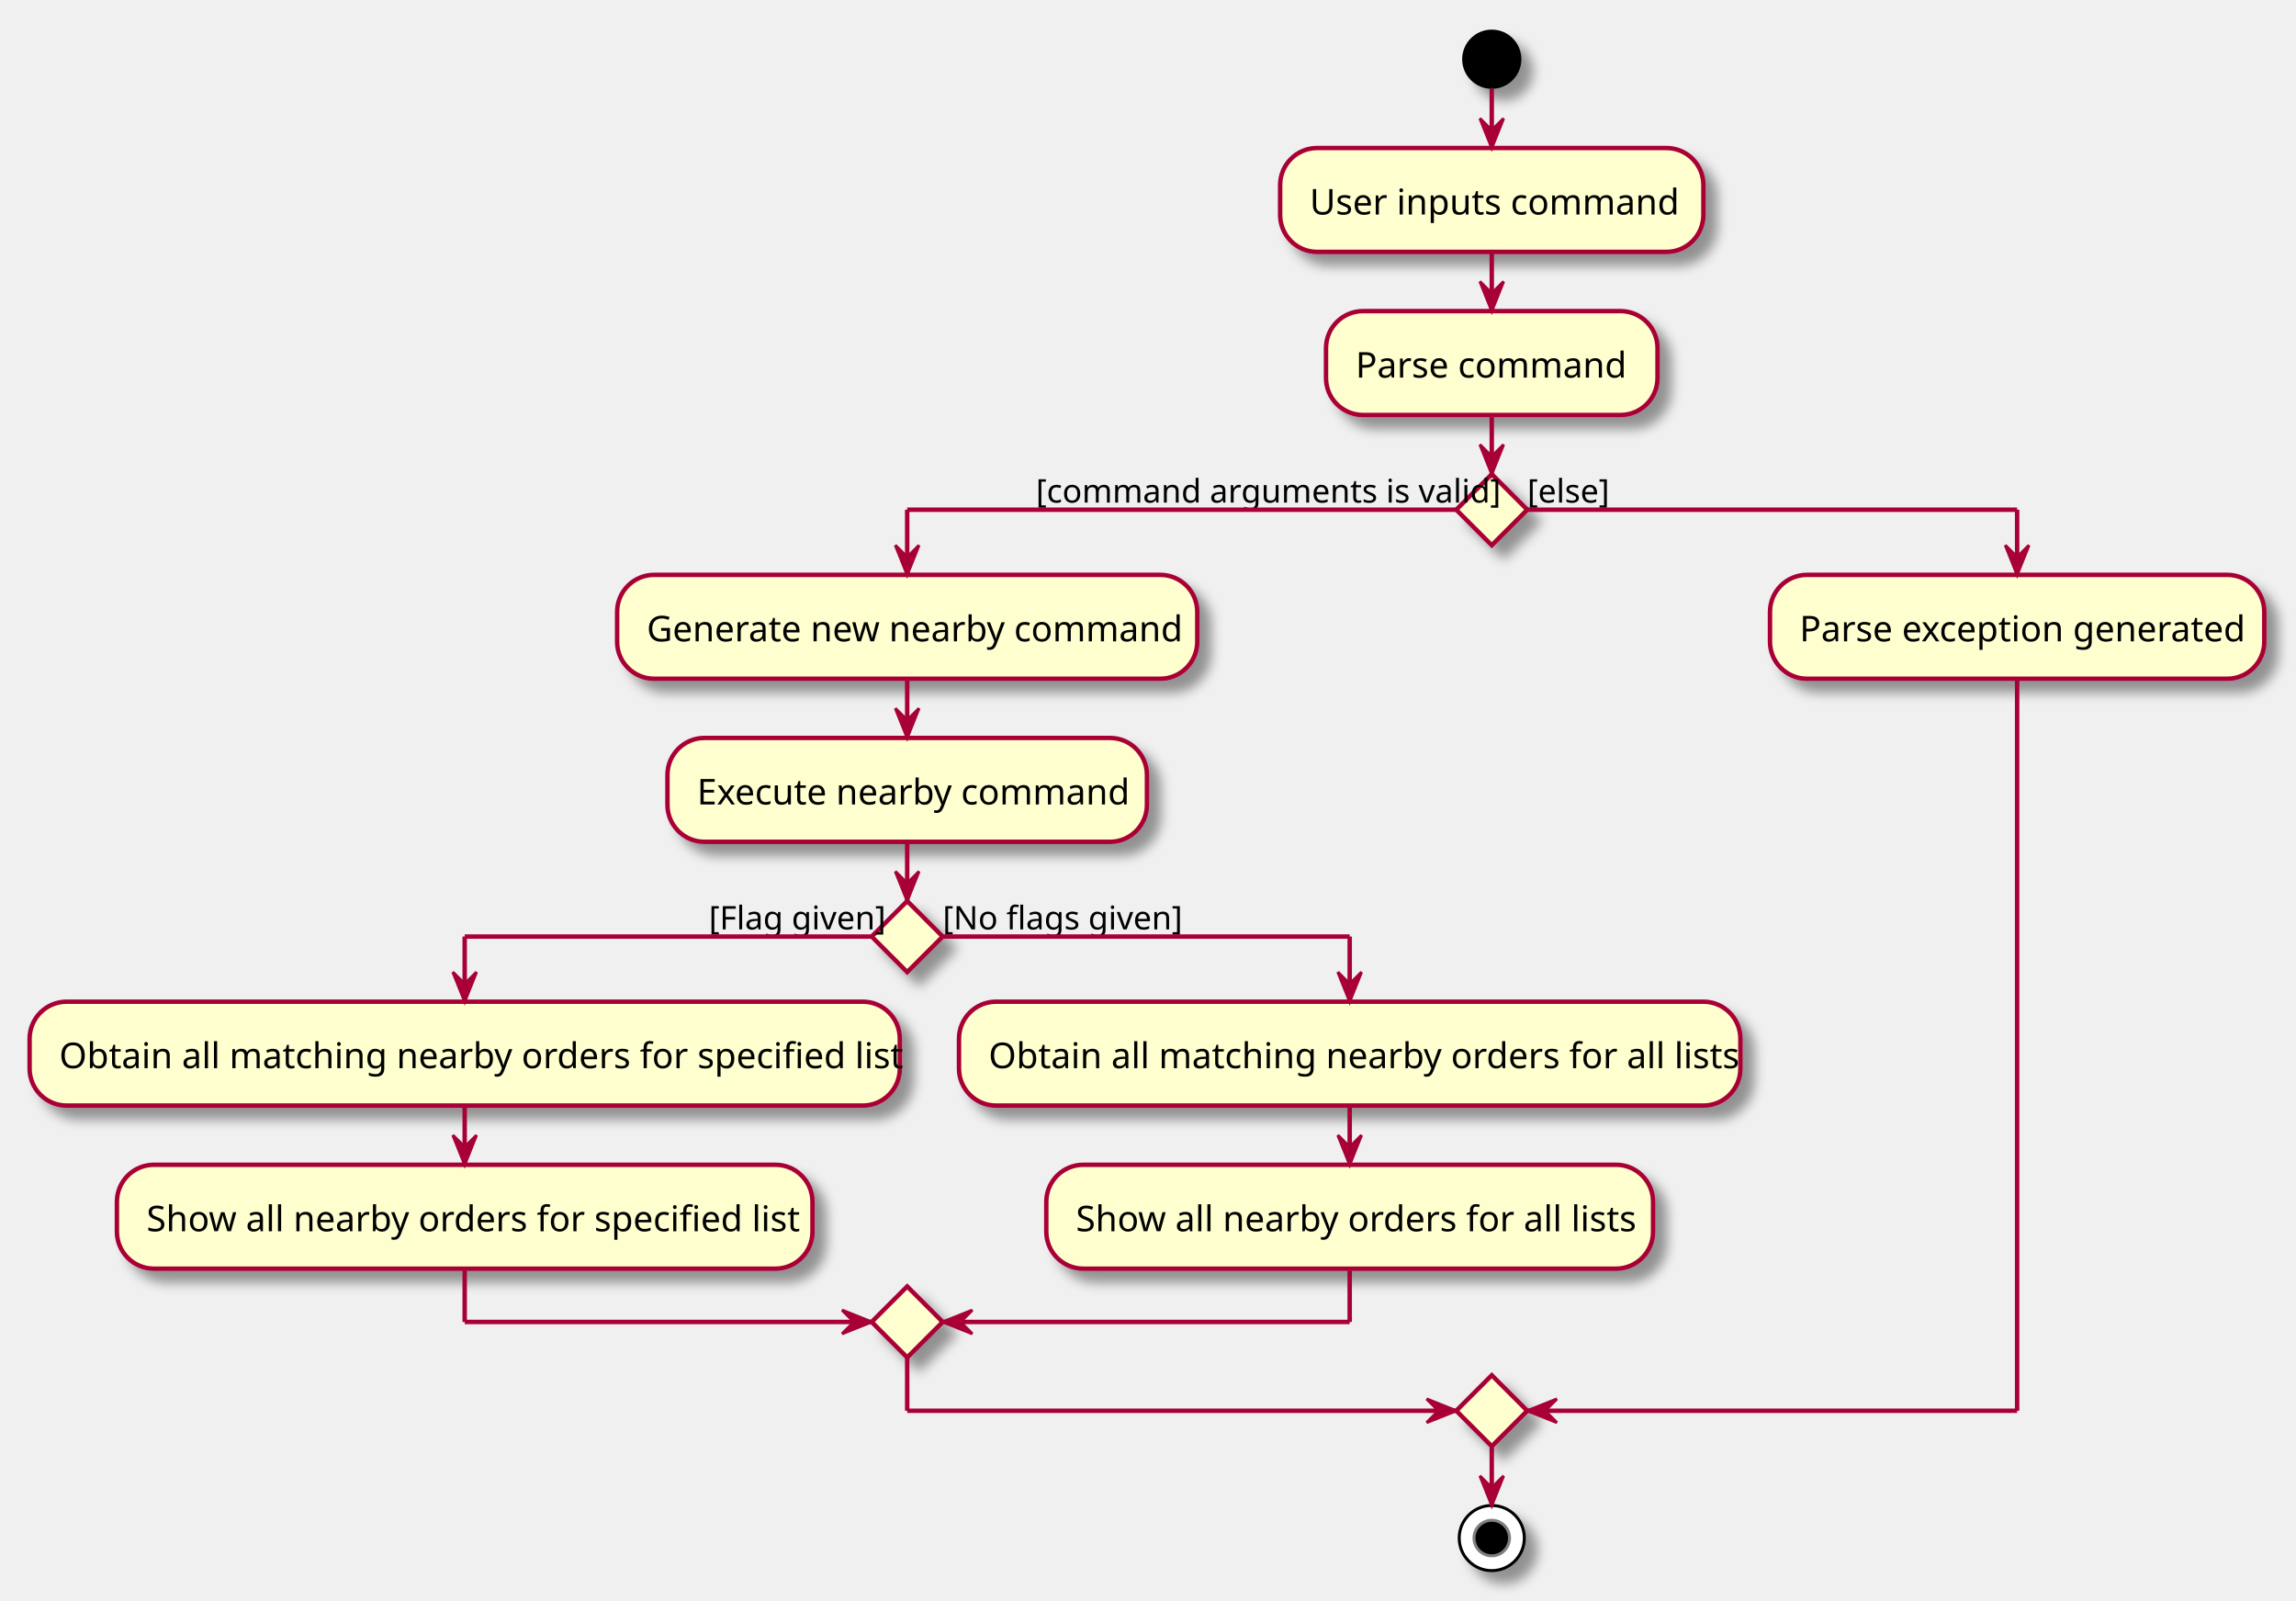
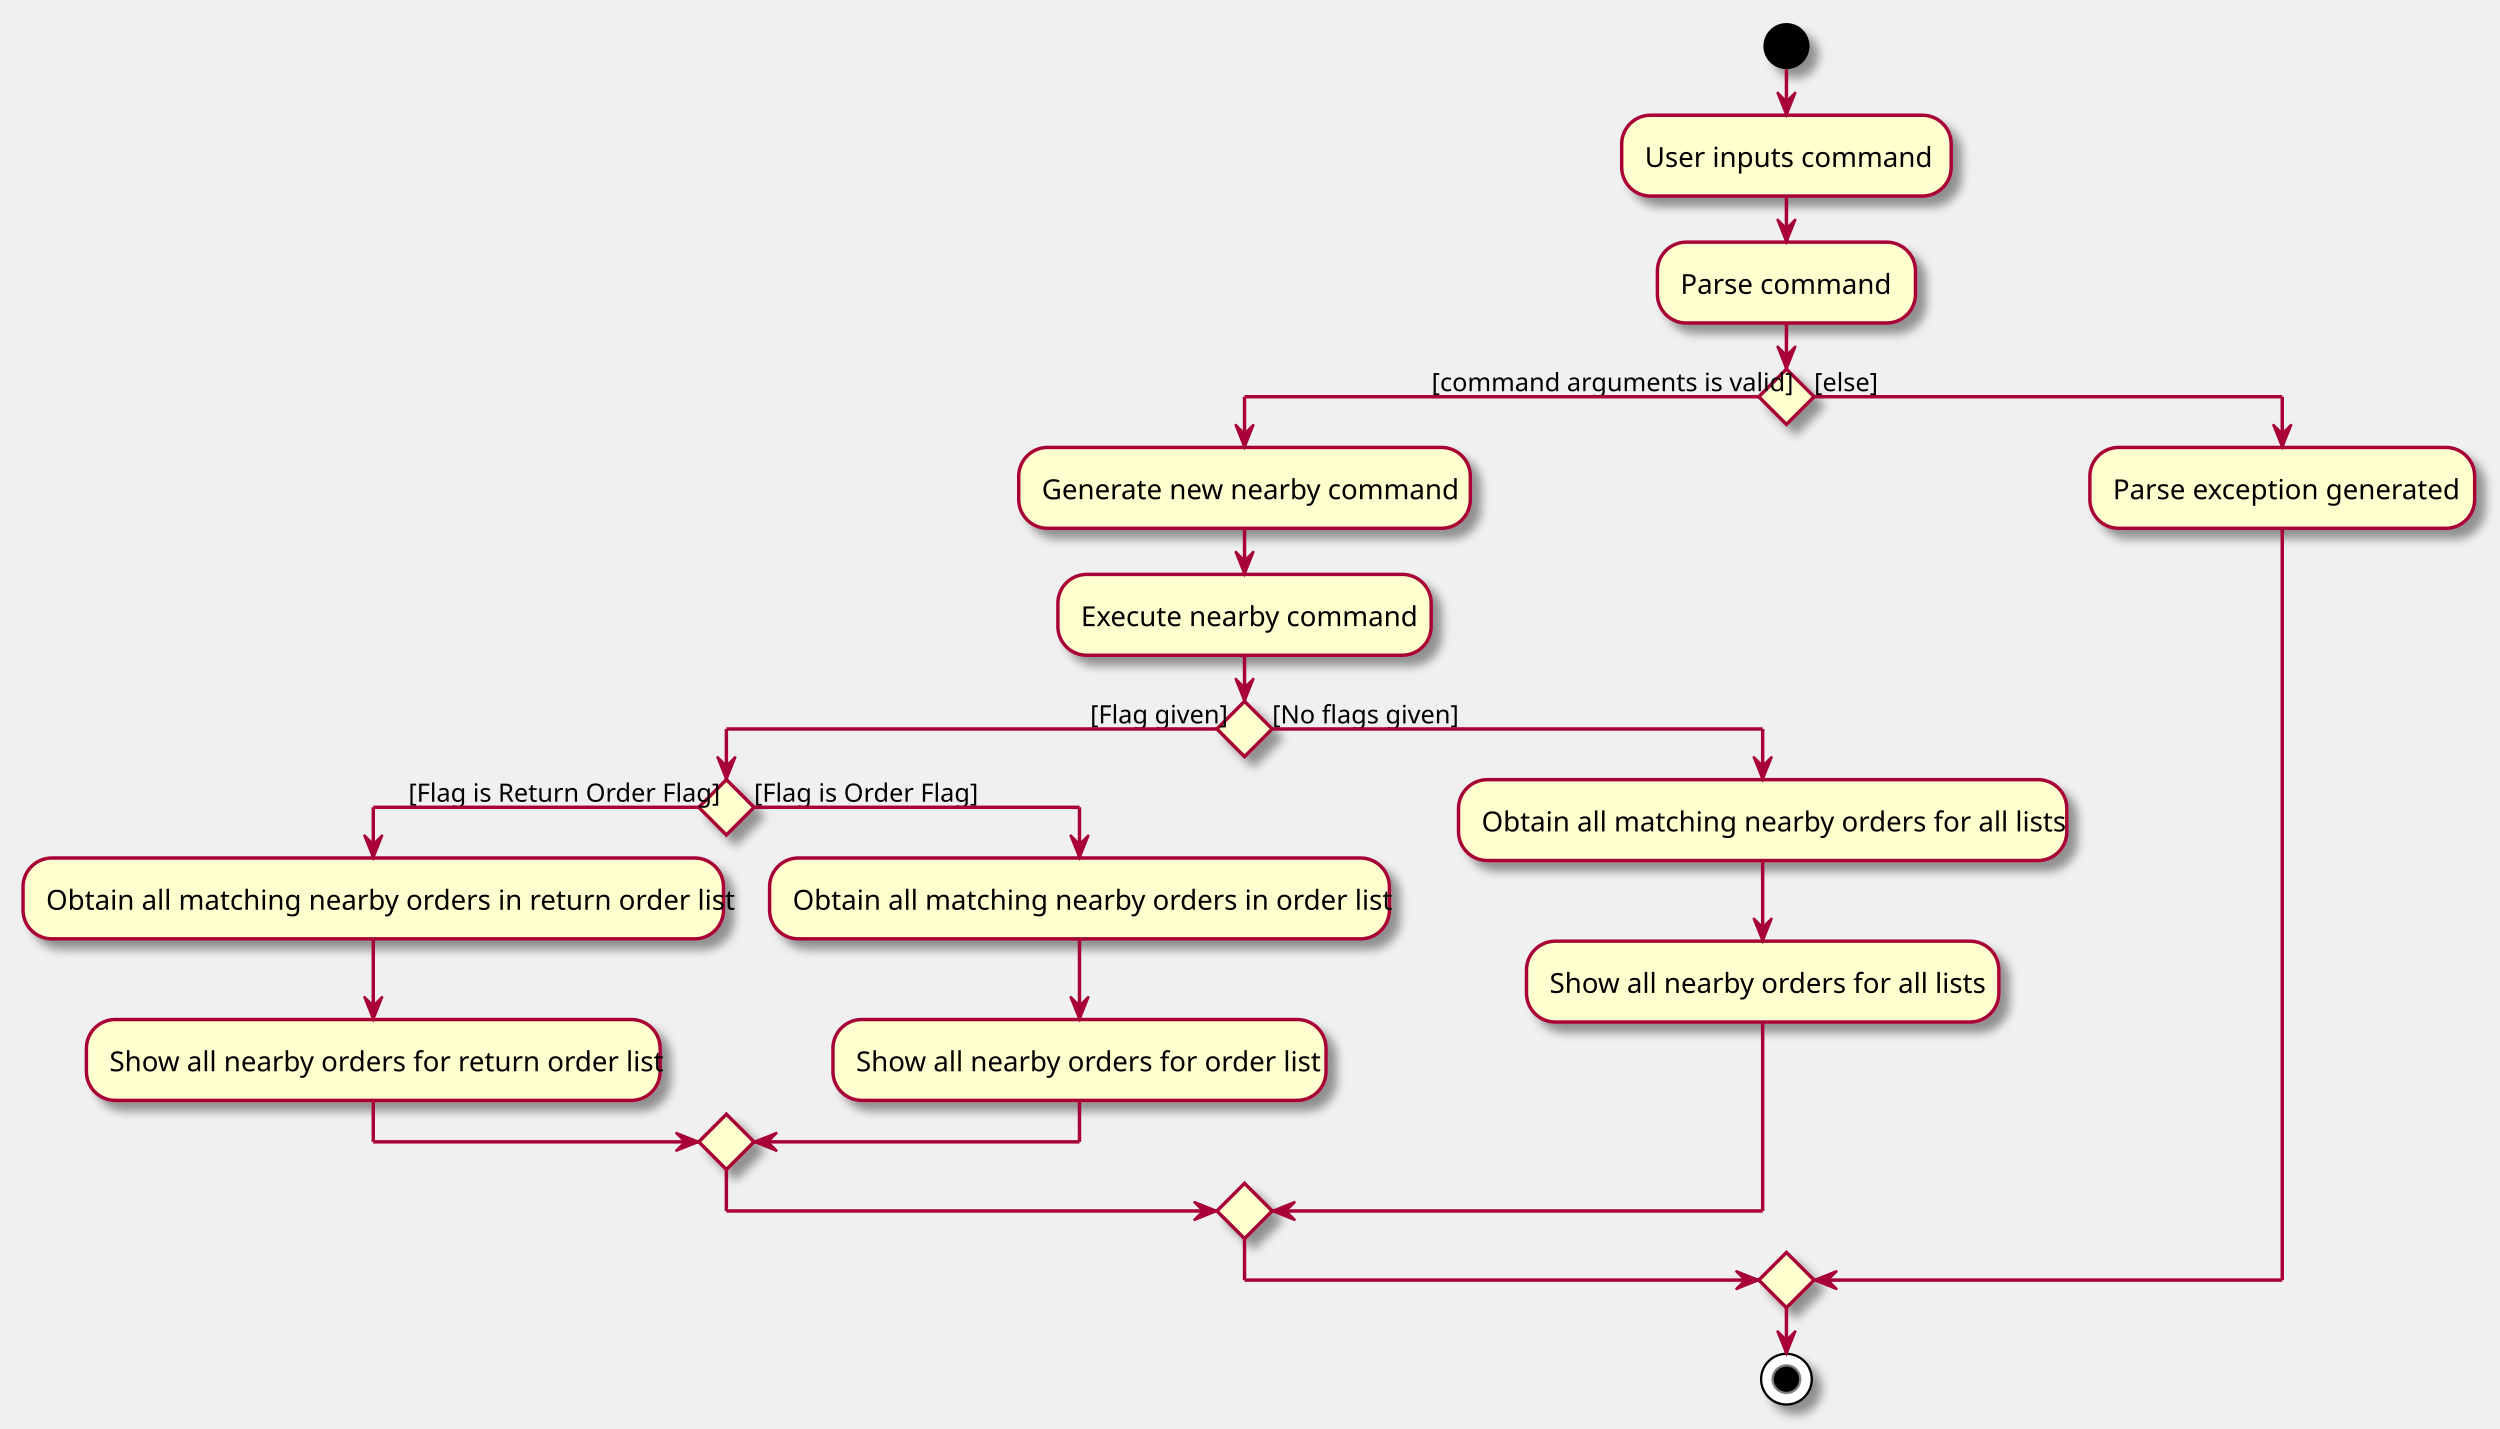
- <svg xmlns="http://www.w3.org/2000/svg" contentScriptType="application/ecmascript" contentStyleType="text/css" height="757.4px" preserveAspectRatio="none" style="width:1086px;height:757px;" version="1.1" viewBox="0 0 1086 757" width="1086.4px" zoomAndPan="magnify">
+ <svg xmlns="http://www.w3.org/2000/svg" contentScriptType="application/ecmascript" contentStyleType="text/css" height="620px" preserveAspectRatio="none" style="width:1085px;height:620px;" version="1.1" viewBox="0 0 1085 620" width="1085px" zoomAndPan="magnify">
  <defs>
-     <filter height="300%" id="fml8tbd1hbzec" width="300%" x="-1" y="-1">
-       <feGaussianBlur result="blurOut" stdDeviation="2.8" />
+     <filter height="300%" id="f1trpyq288wki2" width="300%" x="-1" y="-1">
+       <feGaussianBlur result="blurOut" stdDeviation="2.0" />
      <feColorMatrix in="blurOut" result="blurOut2" type="matrix" values="0 0 0 0 0 0 0 0 0 0 0 0 0 0 0 0 0 0 .4 0" />
-       <feOffset dx="5.6" dy="5.6" in="blurOut2" result="blurOut3" />
+       <feOffset dx="4.0" dy="4.0" in="blurOut2" result="blurOut3" />
      <feBlend in="SourceGraphic" in2="blurOut3" mode="normal" />
    </filter>
  </defs>
  <g>
-     <ellipse cx="705.6" cy="28" fill="#000000" filter="url(#fml8tbd1hbzec)" rx="14" ry="14" style="stroke: none; stroke-width: 1.4;" />
-     <rect fill="#FEFECE" filter="url(#fml8tbd1hbzec)" height="49.131" rx="17.5" ry="17.5" style="stroke: #A80036; stroke-width: 2.1;" width="200.2" x="605.5" y="70" />
-     <text fill="#000000" font-family="sans-serif" font-size="16.8" lengthAdjust="spacingAndGlyphs" textLength="172.2" x="619.5" y="101.44">User inputs command</text>
-     <rect fill="#FEFECE" filter="url(#fml8tbd1hbzec)" height="49.131" rx="17.5" ry="17.5" style="stroke: #A80036; stroke-width: 2.1;" width="156.8" x="627.2" y="147.131" />
-     <text fill="#000000" font-family="sans-serif" font-size="16.8" lengthAdjust="spacingAndGlyphs" textLength="128.8" x="641.2" y="178.571">Parse command</text>
-     <polygon fill="#FEFECE" filter="url(#fml8tbd1hbzec)" points="705.6,224.262,705.6,224.262,722.4,241.062,705.6,257.863,705.6,257.863,688.8,241.062,705.6,224.262" style="stroke: #A80036; stroke-width: 2.1;" />
-     <text fill="#000000" font-family="sans-serif" font-size="15.4" lengthAdjust="spacingAndGlyphs" textLength="198.8" x="490" y="237.679">[command arguments is valid]</text>
-     <text fill="#000000" font-family="sans-serif" font-size="15.4" lengthAdjust="spacingAndGlyphs" textLength="36.4" x="722.4" y="237.679">[else]</text>
-     <rect fill="#FEFECE" filter="url(#fml8tbd1hbzec)" height="49.131" rx="17.5" ry="17.5" style="stroke: #A80036; stroke-width: 2.1;" width="274.4" x="291.9" y="271.863" />
-     <text fill="#000000" font-family="sans-serif" font-size="16.8" lengthAdjust="spacingAndGlyphs" textLength="246.4" x="305.9" y="303.302">Generate new nearby command</text>
-     <rect fill="#FEFECE" filter="url(#fml8tbd1hbzec)" height="49.131" rx="17.5" ry="17.5" style="stroke: #A80036; stroke-width: 2.1;" width="226.8" x="315.7" y="348.994" />
-     <text fill="#000000" font-family="sans-serif" font-size="16.8" lengthAdjust="spacingAndGlyphs" textLength="198.8" x="329.7" y="380.434">Execute nearby command</text>
-     <polygon fill="#FEFECE" filter="url(#fml8tbd1hbzec)" points="429.1,426.125,429.1,426.125,445.9,442.925,429.1,459.725,429.1,459.725,412.3,442.925,429.1,426.125" style="stroke: #A80036; stroke-width: 2.1;" />
-     <text fill="#000000" font-family="sans-serif" font-size="15.4" lengthAdjust="spacingAndGlyphs" textLength="77" x="335.3" y="439.541">[Flag given]</text>
-     <text fill="#000000" font-family="sans-serif" font-size="15.4" lengthAdjust="spacingAndGlyphs" textLength="105" x="445.9" y="439.541">[No flags given]</text>
-     <rect fill="#FEFECE" filter="url(#fml8tbd1hbzec)" height="49.131" rx="17.5" ry="17.5" style="stroke: #A80036; stroke-width: 2.1;" width="411.6" x="14" y="473.725" />
-     <text fill="#000000" font-family="sans-serif" font-size="16.8" lengthAdjust="spacingAndGlyphs" textLength="383.6" x="28" y="505.165">Obtain all matching nearby orders for specified list</text>
-     <rect fill="#FEFECE" filter="url(#fml8tbd1hbzec)" height="49.131" rx="17.5" ry="17.5" style="stroke: #A80036; stroke-width: 2.1;" width="329" x="55.3" y="550.856" />
-     <text fill="#000000" font-family="sans-serif" font-size="16.8" lengthAdjust="spacingAndGlyphs" textLength="301" x="69.3" y="582.296">Show all nearby orders for specified list</text>
-     <rect fill="#FEFECE" filter="url(#fml8tbd1hbzec)" height="49.131" rx="17.5" ry="17.5" style="stroke: #A80036; stroke-width: 2.1;" width="369.6" x="453.6" y="473.725" />
-     <text fill="#000000" font-family="sans-serif" font-size="16.8" lengthAdjust="spacingAndGlyphs" textLength="341.6" x="467.6" y="505.165">Obtain all matching nearby orders for all lists</text>
-     <rect fill="#FEFECE" filter="url(#fml8tbd1hbzec)" height="49.131" rx="17.5" ry="17.5" style="stroke: #A80036; stroke-width: 2.1;" width="287" x="494.9" y="550.856" />
-     <text fill="#000000" font-family="sans-serif" font-size="16.8" lengthAdjust="spacingAndGlyphs" textLength="259" x="508.9" y="582.296">Show all nearby orders for all lists</text>
-     <polygon fill="#FEFECE" filter="url(#fml8tbd1hbzec)" points="429.1,608.388,445.9,625.188,429.1,641.987,412.3,625.188,429.1,608.388" style="stroke: #A80036; stroke-width: 2.1;" />
-     <rect fill="#FEFECE" filter="url(#fml8tbd1hbzec)" height="49.131" rx="17.5" ry="17.5" style="stroke: #A80036; stroke-width: 2.1;" width="233.8" x="837.2" y="271.863" />
-     <text fill="#000000" font-family="sans-serif" font-size="16.8" lengthAdjust="spacingAndGlyphs" textLength="205.8" x="851.2" y="303.302">Parse exception generated</text>
-     <polygon fill="#FEFECE" filter="url(#fml8tbd1hbzec)" points="705.6,650.388,722.4,667.188,705.6,683.987,688.8,667.188,705.6,650.388" style="stroke: #A80036; stroke-width: 2.1;" />
-     <ellipse cx="705.6" cy="727.388" fill="#FFFFFF" filter="url(#fml8tbd1hbzec)" rx="15.4" ry="15.4" style="stroke: #000000; stroke-width: 1.4;" />
-     <ellipse cx="705.6" cy="727.388" fill="#000000" rx="8.4" ry="8.4" style="stroke: #7F7F7F; stroke-width: 1.4;" />
-     <line style="stroke: #A80036; stroke-width: 2.1;" x1="705.6" x2="705.6" y1="42" y2="70" />
-     <polygon fill="#A80036" points="700,56,705.6,70,711.2,56,705.6,61.6" style="stroke: #A80036; stroke-width: 1.4;" />
-     <line style="stroke: #A80036; stroke-width: 2.1;" x1="705.6" x2="705.6" y1="119.131" y2="147.131" />
-     <polygon fill="#A80036" points="700,133.131,705.6,147.131,711.2,133.131,705.6,138.731" style="stroke: #A80036; stroke-width: 1.4;" />
-     <line style="stroke: #A80036; stroke-width: 2.1;" x1="429.1" x2="429.1" y1="320.994" y2="348.994" />
-     <polygon fill="#A80036" points="423.5,334.994,429.1,348.994,434.7,334.994,429.1,340.594" style="stroke: #A80036; stroke-width: 1.4;" />
-     <line style="stroke: #A80036; stroke-width: 2.1;" x1="219.8" x2="219.8" y1="522.856" y2="550.856" />
-     <polygon fill="#A80036" points="214.2,536.856,219.8,550.856,225.4,536.856,219.8,542.456" style="stroke: #A80036; stroke-width: 1.4;" />
-     <line style="stroke: #A80036; stroke-width: 2.1;" x1="638.4" x2="638.4" y1="522.856" y2="550.856" />
-     <polygon fill="#A80036" points="632.8,536.856,638.4,550.856,644,536.856,638.4,542.456" style="stroke: #A80036; stroke-width: 1.4;" />
-     <line style="stroke: #A80036; stroke-width: 2.1;" x1="412.3" x2="219.8" y1="442.925" y2="442.925" />
-     <line style="stroke: #A80036; stroke-width: 2.1;" x1="219.8" x2="219.8" y1="442.925" y2="473.725" />
-     <polygon fill="#A80036" points="214.2,459.725,219.8,473.725,225.4,459.725,219.8,465.325" style="stroke: #A80036; stroke-width: 1.4;" />
-     <line style="stroke: #A80036; stroke-width: 2.1;" x1="445.9" x2="638.4" y1="442.925" y2="442.925" />
-     <line style="stroke: #A80036; stroke-width: 2.1;" x1="638.4" x2="638.4" y1="442.925" y2="473.725" />
-     <polygon fill="#A80036" points="632.8,459.725,638.4,473.725,644,459.725,638.4,465.325" style="stroke: #A80036; stroke-width: 1.4;" />
-     <line style="stroke: #A80036; stroke-width: 2.1;" x1="219.8" x2="219.8" y1="599.987" y2="625.188" />
-     <line style="stroke: #A80036; stroke-width: 2.1;" x1="219.8" x2="412.3" y1="625.188" y2="625.188" />
-     <polygon fill="#A80036" points="398.3,619.587,412.3,625.188,398.3,630.788,403.9,625.188" style="stroke: #A80036; stroke-width: 1.4;" />
-     <line style="stroke: #A80036; stroke-width: 2.1;" x1="638.4" x2="638.4" y1="599.987" y2="625.188" />
-     <line style="stroke: #A80036; stroke-width: 2.1;" x1="638.4" x2="445.9" y1="625.188" y2="625.188" />
-     <polygon fill="#A80036" points="459.9,619.587,445.9,625.188,459.9,630.788,454.3,625.188" style="stroke: #A80036; stroke-width: 1.4;" />
-     <line style="stroke: #A80036; stroke-width: 2.1;" x1="429.1" x2="429.1" y1="398.125" y2="426.125" />
-     <polygon fill="#A80036" points="423.5,412.125,429.1,426.125,434.7,412.125,429.1,417.725" style="stroke: #A80036; stroke-width: 1.4;" />
-     <line style="stroke: #A80036; stroke-width: 2.1;" x1="688.8" x2="429.1" y1="241.062" y2="241.062" />
-     <line style="stroke: #A80036; stroke-width: 2.1;" x1="429.1" x2="429.1" y1="241.062" y2="271.863" />
-     <polygon fill="#A80036" points="423.5,257.863,429.1,271.863,434.7,257.863,429.1,263.462" style="stroke: #A80036; stroke-width: 1.4;" />
-     <line style="stroke: #A80036; stroke-width: 2.1;" x1="722.4" x2="954.1" y1="241.062" y2="241.062" />
-     <line style="stroke: #A80036; stroke-width: 2.1;" x1="954.1" x2="954.1" y1="241.062" y2="271.863" />
-     <polygon fill="#A80036" points="948.5,257.863,954.1,271.863,959.7,257.863,954.1,263.462" style="stroke: #A80036; stroke-width: 1.4;" />
-     <line style="stroke: #A80036; stroke-width: 2.1;" x1="429.1" x2="429.1" y1="641.987" y2="667.188" />
-     <line style="stroke: #A80036; stroke-width: 2.1;" x1="429.1" x2="688.8" y1="667.188" y2="667.188" />
-     <polygon fill="#A80036" points="674.8,661.587,688.8,667.188,674.8,672.788,680.4,667.188" style="stroke: #A80036; stroke-width: 1.4;" />
-     <line style="stroke: #A80036; stroke-width: 2.1;" x1="954.1" x2="954.1" y1="320.994" y2="667.188" />
-     <line style="stroke: #A80036; stroke-width: 2.1;" x1="954.1" x2="722.4" y1="667.188" y2="667.188" />
-     <polygon fill="#A80036" points="736.4,661.587,722.4,667.188,736.4,672.788,730.8,667.188" style="stroke: #A80036; stroke-width: 1.4;" />
-     <line style="stroke: #A80036; stroke-width: 2.1;" x1="705.6" x2="705.6" y1="196.262" y2="224.262" />
-     <polygon fill="#A80036" points="700,210.262,705.6,224.262,711.2,210.262,705.6,215.863" style="stroke: #A80036; stroke-width: 1.4;" />
-     <line style="stroke: #A80036; stroke-width: 2.1;" x1="705.6" x2="705.6" y1="683.987" y2="711.987" />
-     <polygon fill="#A80036" points="700,697.987,705.6,711.987,711.2,697.987,705.6,703.587" style="stroke: #A80036; stroke-width: 1.4;" />
+     <ellipse cx="775.312" cy="20" fill="#000000" filter="url(#f1trpyq288wki2)" rx="10" ry="10" style="stroke: none; stroke-width: 1.0;" />
+     <rect fill="#FEFECE" filter="url(#f1trpyq288wki2)" height="35.094" rx="12.5" ry="12.5" style="stroke: #A80036; stroke-width: 1.5;" width="143" x="703.812" y="50" />
+     <text fill="#000000" font-family="sans-serif" font-size="12" lengthAdjust="spacingAndGlyphs" textLength="123" x="713.812" y="72.457">User inputs command</text>
+     <rect fill="#FEFECE" filter="url(#f1trpyq288wki2)" height="35.094" rx="12.5" ry="12.5" style="stroke: #A80036; stroke-width: 1.5;" width="112" x="719.312" y="105.094" />
+     <text fill="#000000" font-family="sans-serif" font-size="12" lengthAdjust="spacingAndGlyphs" textLength="92" x="729.312" y="127.551">Parse command</text>
+     <polygon fill="#FEFECE" filter="url(#f1trpyq288wki2)" points="775.312,160.188,775.312,160.188,787.312,172.188,775.312,184.188,775.312,184.188,763.312,172.188,775.312,160.188" style="stroke: #A80036; stroke-width: 1.5;" />
+     <text fill="#000000" font-family="sans-serif" font-size="11" lengthAdjust="spacingAndGlyphs" textLength="142" x="621.312" y="169.77">[command arguments is valid]</text>
+     <text fill="#000000" font-family="sans-serif" font-size="11" lengthAdjust="spacingAndGlyphs" textLength="26" x="787.312" y="169.77">[else]</text>
+     <rect fill="#FEFECE" filter="url(#f1trpyq288wki2)" height="35.094" rx="12.5" ry="12.5" style="stroke: #A80036; stroke-width: 1.5;" width="196" x="442.125" y="194.188" />
+     <text fill="#000000" font-family="sans-serif" font-size="12" lengthAdjust="spacingAndGlyphs" textLength="176" x="452.125" y="216.644">Generate new nearby command</text>
+     <rect fill="#FEFECE" filter="url(#f1trpyq288wki2)" height="35.094" rx="12.5" ry="12.5" style="stroke: #A80036; stroke-width: 1.5;" width="162" x="459.125" y="249.281" />
+     <text fill="#000000" font-family="sans-serif" font-size="12" lengthAdjust="spacingAndGlyphs" textLength="142" x="469.125" y="271.738">Execute nearby command</text>
+     <polygon fill="#FEFECE" filter="url(#f1trpyq288wki2)" points="540.125,304.375,540.125,304.375,552.125,316.375,540.125,328.375,540.125,328.375,528.125,316.375,540.125,304.375" style="stroke: #A80036; stroke-width: 1.5;" />
+     <text fill="#000000" font-family="sans-serif" font-size="11" lengthAdjust="spacingAndGlyphs" textLength="55" x="473.125" y="313.958">[Flag given]</text>
+     <text fill="#000000" font-family="sans-serif" font-size="11" lengthAdjust="spacingAndGlyphs" textLength="75" x="552.125" y="313.958">[No flags given]</text>
+     <polygon fill="#FEFECE" filter="url(#f1trpyq288wki2)" points="315.25,338.375,315.25,338.375,327.25,350.375,315.25,362.375,315.25,362.375,303.25,350.375,315.25,338.375" style="stroke: #A80036; stroke-width: 1.5;" />
+     <text fill="#000000" font-family="sans-serif" font-size="11" lengthAdjust="spacingAndGlyphs" textLength="126" x="177.25" y="347.958">[Flag is Return Order Flag]</text>
+     <text fill="#000000" font-family="sans-serif" font-size="11" lengthAdjust="spacingAndGlyphs" textLength="91" x="327.25" y="347.958">[Flag is Order Flag]</text>
+     <rect fill="#FEFECE" filter="url(#f1trpyq288wki2)" height="35.094" rx="12.5" ry="12.5" style="stroke: #A80036; stroke-width: 1.5;" width="304" x="10" y="372.375" />
+     <text fill="#000000" font-family="sans-serif" font-size="12" lengthAdjust="spacingAndGlyphs" textLength="284" x="20" y="394.832">Obtain all matching nearby orders in return order list</text>
+     <rect fill="#FEFECE" filter="url(#f1trpyq288wki2)" height="35.094" rx="12.5" ry="12.5" style="stroke: #A80036; stroke-width: 1.5;" width="249" x="37.5" y="442.469" />
+     <text fill="#000000" font-family="sans-serif" font-size="12" lengthAdjust="spacingAndGlyphs" textLength="229" x="47.5" y="464.926">Show all nearby orders for return order list</text>
+     <rect fill="#FEFECE" filter="url(#f1trpyq288wki2)" height="35.094" rx="12.5" ry="12.5" style="stroke: #A80036; stroke-width: 1.5;" width="269" x="334" y="372.375" />
+     <text fill="#000000" font-family="sans-serif" font-size="12" lengthAdjust="spacingAndGlyphs" textLength="249" x="344" y="394.832">Obtain all matching nearby orders in order list</text>
+     <rect fill="#FEFECE" filter="url(#f1trpyq288wki2)" height="35.094" rx="12.5" ry="12.5" style="stroke: #A80036; stroke-width: 1.5;" width="214" x="361.5" y="442.469" />
+     <text fill="#000000" font-family="sans-serif" font-size="12" lengthAdjust="spacingAndGlyphs" textLength="194" x="371.5" y="464.926">Show all nearby orders for order list</text>
+     <polygon fill="#FEFECE" filter="url(#f1trpyq288wki2)" points="315.25,483.562,327.25,495.562,315.25,507.562,303.25,495.562,315.25,483.562" style="stroke: #A80036; stroke-width: 1.5;" />
+     <rect fill="#FEFECE" filter="url(#f1trpyq288wki2)" height="35.094" rx="12.5" ry="12.5" style="stroke: #A80036; stroke-width: 1.5;" width="264" x="633" y="338.375" />
+     <text fill="#000000" font-family="sans-serif" font-size="12" lengthAdjust="spacingAndGlyphs" textLength="244" x="643" y="360.832">Obtain all matching nearby orders for all lists</text>
+     <rect fill="#FEFECE" filter="url(#f1trpyq288wki2)" height="35.094" rx="12.5" ry="12.5" style="stroke: #A80036; stroke-width: 1.5;" width="205" x="662.5" y="408.469" />
+     <text fill="#000000" font-family="sans-serif" font-size="12" lengthAdjust="spacingAndGlyphs" textLength="185" x="672.5" y="430.926">Show all nearby orders for all lists</text>
+     <polygon fill="#FEFECE" filter="url(#f1trpyq288wki2)" points="540.125,513.562,552.125,525.562,540.125,537.562,528.125,525.562,540.125,513.562" style="stroke: #A80036; stroke-width: 1.5;" />
+     <rect fill="#FEFECE" filter="url(#f1trpyq288wki2)" height="35.094" rx="12.5" ry="12.5" style="stroke: #A80036; stroke-width: 1.5;" width="167" x="907" y="194.188" />
+     <text fill="#000000" font-family="sans-serif" font-size="12" lengthAdjust="spacingAndGlyphs" textLength="147" x="917" y="216.644">Parse exception generated</text>
+     <polygon fill="#FEFECE" filter="url(#f1trpyq288wki2)" points="775.312,543.562,787.312,555.562,775.312,567.562,763.312,555.562,775.312,543.562" style="stroke: #A80036; stroke-width: 1.5;" />
+     <ellipse cx="775.312" cy="598.562" fill="#FFFFFF" filter="url(#f1trpyq288wki2)" rx="11" ry="11" style="stroke: #000000; stroke-width: 1.0;" />
+     <ellipse cx="775.312" cy="598.562" fill="#000000" rx="6" ry="6" style="stroke: #7F7F7F; stroke-width: 1.0;" />
+     <line style="stroke: #A80036; stroke-width: 1.5;" x1="775.312" x2="775.312" y1="30" y2="50" />
+     <polygon fill="#A80036" points="771.312,40,775.312,50,779.312,40,775.312,44" style="stroke: #A80036; stroke-width: 1.0;" />
+     <line style="stroke: #A80036; stroke-width: 1.5;" x1="775.312" x2="775.312" y1="85.094" y2="105.094" />
+     <polygon fill="#A80036" points="771.312,95.094,775.312,105.094,779.312,95.094,775.312,99.094" style="stroke: #A80036; stroke-width: 1.0;" />
+     <line style="stroke: #A80036; stroke-width: 1.5;" x1="540.125" x2="540.125" y1="229.281" y2="249.281" />
+     <polygon fill="#A80036" points="536.125,239.281,540.125,249.281,544.125,239.281,540.125,243.281" style="stroke: #A80036; stroke-width: 1.0;" />
+     <line style="stroke: #A80036; stroke-width: 1.5;" x1="162" x2="162" y1="407.469" y2="442.469" />
+     <polygon fill="#A80036" points="158,432.469,162,442.469,166,432.469,162,436.469" style="stroke: #A80036; stroke-width: 1.0;" />
+     <line style="stroke: #A80036; stroke-width: 1.5;" x1="468.5" x2="468.5" y1="407.469" y2="442.469" />
+     <polygon fill="#A80036" points="464.5,432.469,468.5,442.469,472.5,432.469,468.5,436.469" style="stroke: #A80036; stroke-width: 1.0;" />
+     <line style="stroke: #A80036; stroke-width: 1.5;" x1="303.25" x2="162" y1="350.375" y2="350.375" />
+     <line style="stroke: #A80036; stroke-width: 1.5;" x1="162" x2="162" y1="350.375" y2="372.375" />
+     <polygon fill="#A80036" points="158,362.375,162,372.375,166,362.375,162,366.375" style="stroke: #A80036; stroke-width: 1.0;" />
+     <line style="stroke: #A80036; stroke-width: 1.5;" x1="327.25" x2="468.5" y1="350.375" y2="350.375" />
+     <line style="stroke: #A80036; stroke-width: 1.5;" x1="468.5" x2="468.5" y1="350.375" y2="372.375" />
+     <polygon fill="#A80036" points="464.5,362.375,468.5,372.375,472.5,362.375,468.5,366.375" style="stroke: #A80036; stroke-width: 1.0;" />
+     <line style="stroke: #A80036; stroke-width: 1.5;" x1="162" x2="162" y1="477.562" y2="495.562" />
+     <line style="stroke: #A80036; stroke-width: 1.5;" x1="162" x2="303.25" y1="495.562" y2="495.562" />
+     <polygon fill="#A80036" points="293.25,491.562,303.25,495.562,293.25,499.562,297.25,495.562" style="stroke: #A80036; stroke-width: 1.0;" />
+     <line style="stroke: #A80036; stroke-width: 1.5;" x1="468.5" x2="468.5" y1="477.562" y2="495.562" />
+     <line style="stroke: #A80036; stroke-width: 1.5;" x1="468.5" x2="327.25" y1="495.562" y2="495.562" />
+     <polygon fill="#A80036" points="337.25,491.562,327.25,495.562,337.25,499.562,333.25,495.562" style="stroke: #A80036; stroke-width: 1.0;" />
+     <line style="stroke: #A80036; stroke-width: 1.5;" x1="765" x2="765" y1="373.469" y2="408.469" />
+     <polygon fill="#A80036" points="761,398.469,765,408.469,769,398.469,765,402.469" style="stroke: #A80036; stroke-width: 1.0;" />
+     <line style="stroke: #A80036; stroke-width: 1.5;" x1="528.125" x2="315.25" y1="316.375" y2="316.375" />
+     <line style="stroke: #A80036; stroke-width: 1.5;" x1="315.25" x2="315.25" y1="316.375" y2="338.375" />
+     <polygon fill="#A80036" points="311.25,328.375,315.25,338.375,319.25,328.375,315.25,332.375" style="stroke: #A80036; stroke-width: 1.0;" />
+     <line style="stroke: #A80036; stroke-width: 1.5;" x1="552.125" x2="765" y1="316.375" y2="316.375" />
+     <line style="stroke: #A80036; stroke-width: 1.5;" x1="765" x2="765" y1="316.375" y2="338.375" />
+     <polygon fill="#A80036" points="761,328.375,765,338.375,769,328.375,765,332.375" style="stroke: #A80036; stroke-width: 1.0;" />
+     <line style="stroke: #A80036; stroke-width: 1.5;" x1="315.25" x2="315.25" y1="507.562" y2="525.562" />
+     <line style="stroke: #A80036; stroke-width: 1.5;" x1="315.25" x2="528.125" y1="525.562" y2="525.562" />
+     <polygon fill="#A80036" points="518.125,521.562,528.125,525.562,518.125,529.562,522.125,525.562" style="stroke: #A80036; stroke-width: 1.0;" />
+     <line style="stroke: #A80036; stroke-width: 1.5;" x1="765" x2="765" y1="443.562" y2="525.562" />
+     <line style="stroke: #A80036; stroke-width: 1.5;" x1="765" x2="552.125" y1="525.562" y2="525.562" />
+     <polygon fill="#A80036" points="562.125,521.562,552.125,525.562,562.125,529.562,558.125,525.562" style="stroke: #A80036; stroke-width: 1.0;" />
+     <line style="stroke: #A80036; stroke-width: 1.5;" x1="540.125" x2="540.125" y1="284.375" y2="304.375" />
+     <polygon fill="#A80036" points="536.125,294.375,540.125,304.375,544.125,294.375,540.125,298.375" style="stroke: #A80036; stroke-width: 1.0;" />
+     <line style="stroke: #A80036; stroke-width: 1.5;" x1="763.312" x2="540.125" y1="172.188" y2="172.188" />
+     <line style="stroke: #A80036; stroke-width: 1.5;" x1="540.125" x2="540.125" y1="172.188" y2="194.188" />
+     <polygon fill="#A80036" points="536.125,184.188,540.125,194.188,544.125,184.188,540.125,188.188" style="stroke: #A80036; stroke-width: 1.0;" />
+     <line style="stroke: #A80036; stroke-width: 1.5;" x1="787.312" x2="990.5" y1="172.188" y2="172.188" />
+     <line style="stroke: #A80036; stroke-width: 1.5;" x1="990.5" x2="990.5" y1="172.188" y2="194.188" />
+     <polygon fill="#A80036" points="986.5,184.188,990.5,194.188,994.5,184.188,990.5,188.188" style="stroke: #A80036; stroke-width: 1.0;" />
+     <line style="stroke: #A80036; stroke-width: 1.5;" x1="540.125" x2="540.125" y1="537.562" y2="555.562" />
+     <line style="stroke: #A80036; stroke-width: 1.5;" x1="540.125" x2="763.312" y1="555.562" y2="555.562" />
+     <polygon fill="#A80036" points="753.312,551.562,763.312,555.562,753.312,559.562,757.312,555.562" style="stroke: #A80036; stroke-width: 1.0;" />
+     <line style="stroke: #A80036; stroke-width: 1.5;" x1="990.5" x2="990.5" y1="229.281" y2="555.562" />
+     <line style="stroke: #A80036; stroke-width: 1.5;" x1="990.5" x2="787.312" y1="555.562" y2="555.562" />
+     <polygon fill="#A80036" points="797.312,551.562,787.312,555.562,797.312,559.562,793.312,555.562" style="stroke: #A80036; stroke-width: 1.0;" />
+     <line style="stroke: #A80036; stroke-width: 1.5;" x1="775.312" x2="775.312" y1="140.188" y2="160.188" />
+     <polygon fill="#A80036" points="771.312,150.188,775.312,160.188,779.312,150.188,775.312,154.188" style="stroke: #A80036; stroke-width: 1.0;" />
+     <line style="stroke: #A80036; stroke-width: 1.5;" x1="775.312" x2="775.312" y1="567.562" y2="587.562" />
+     <polygon fill="#A80036" points="771.312,577.562,775.312,587.562,779.312,577.562,775.312,581.562" style="stroke: #A80036; stroke-width: 1.0;" />
  </g>
</svg>
